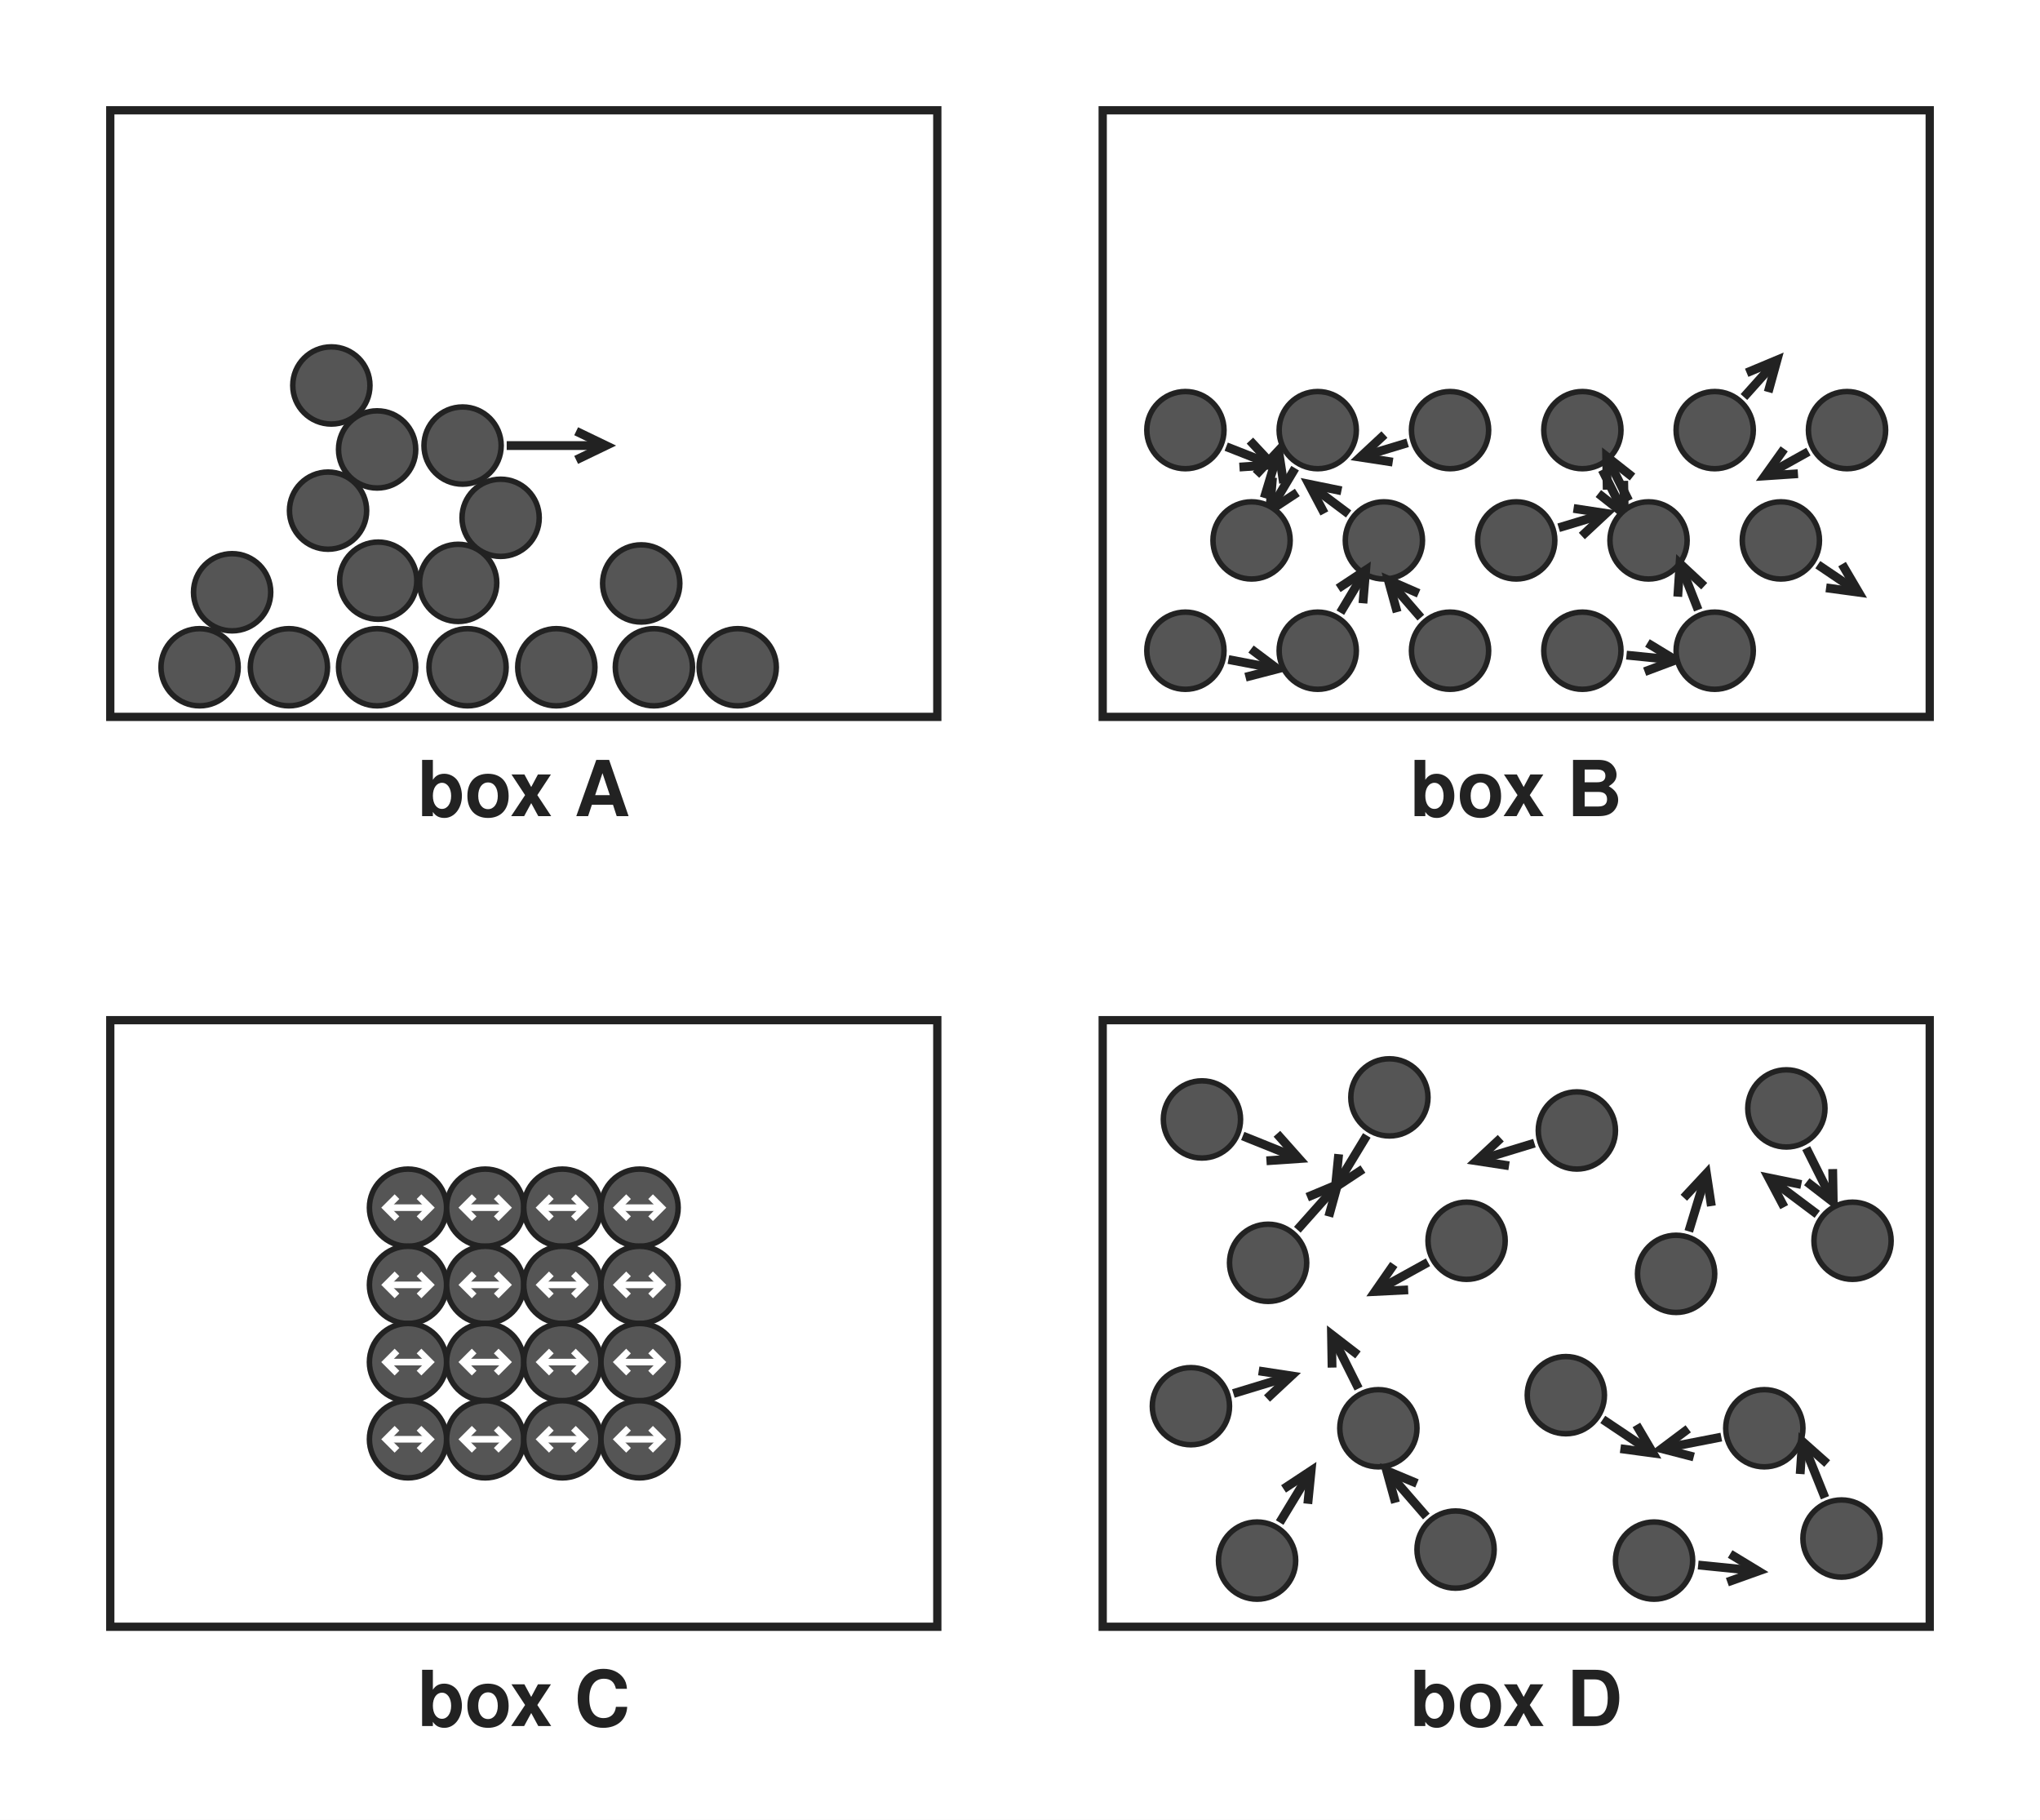
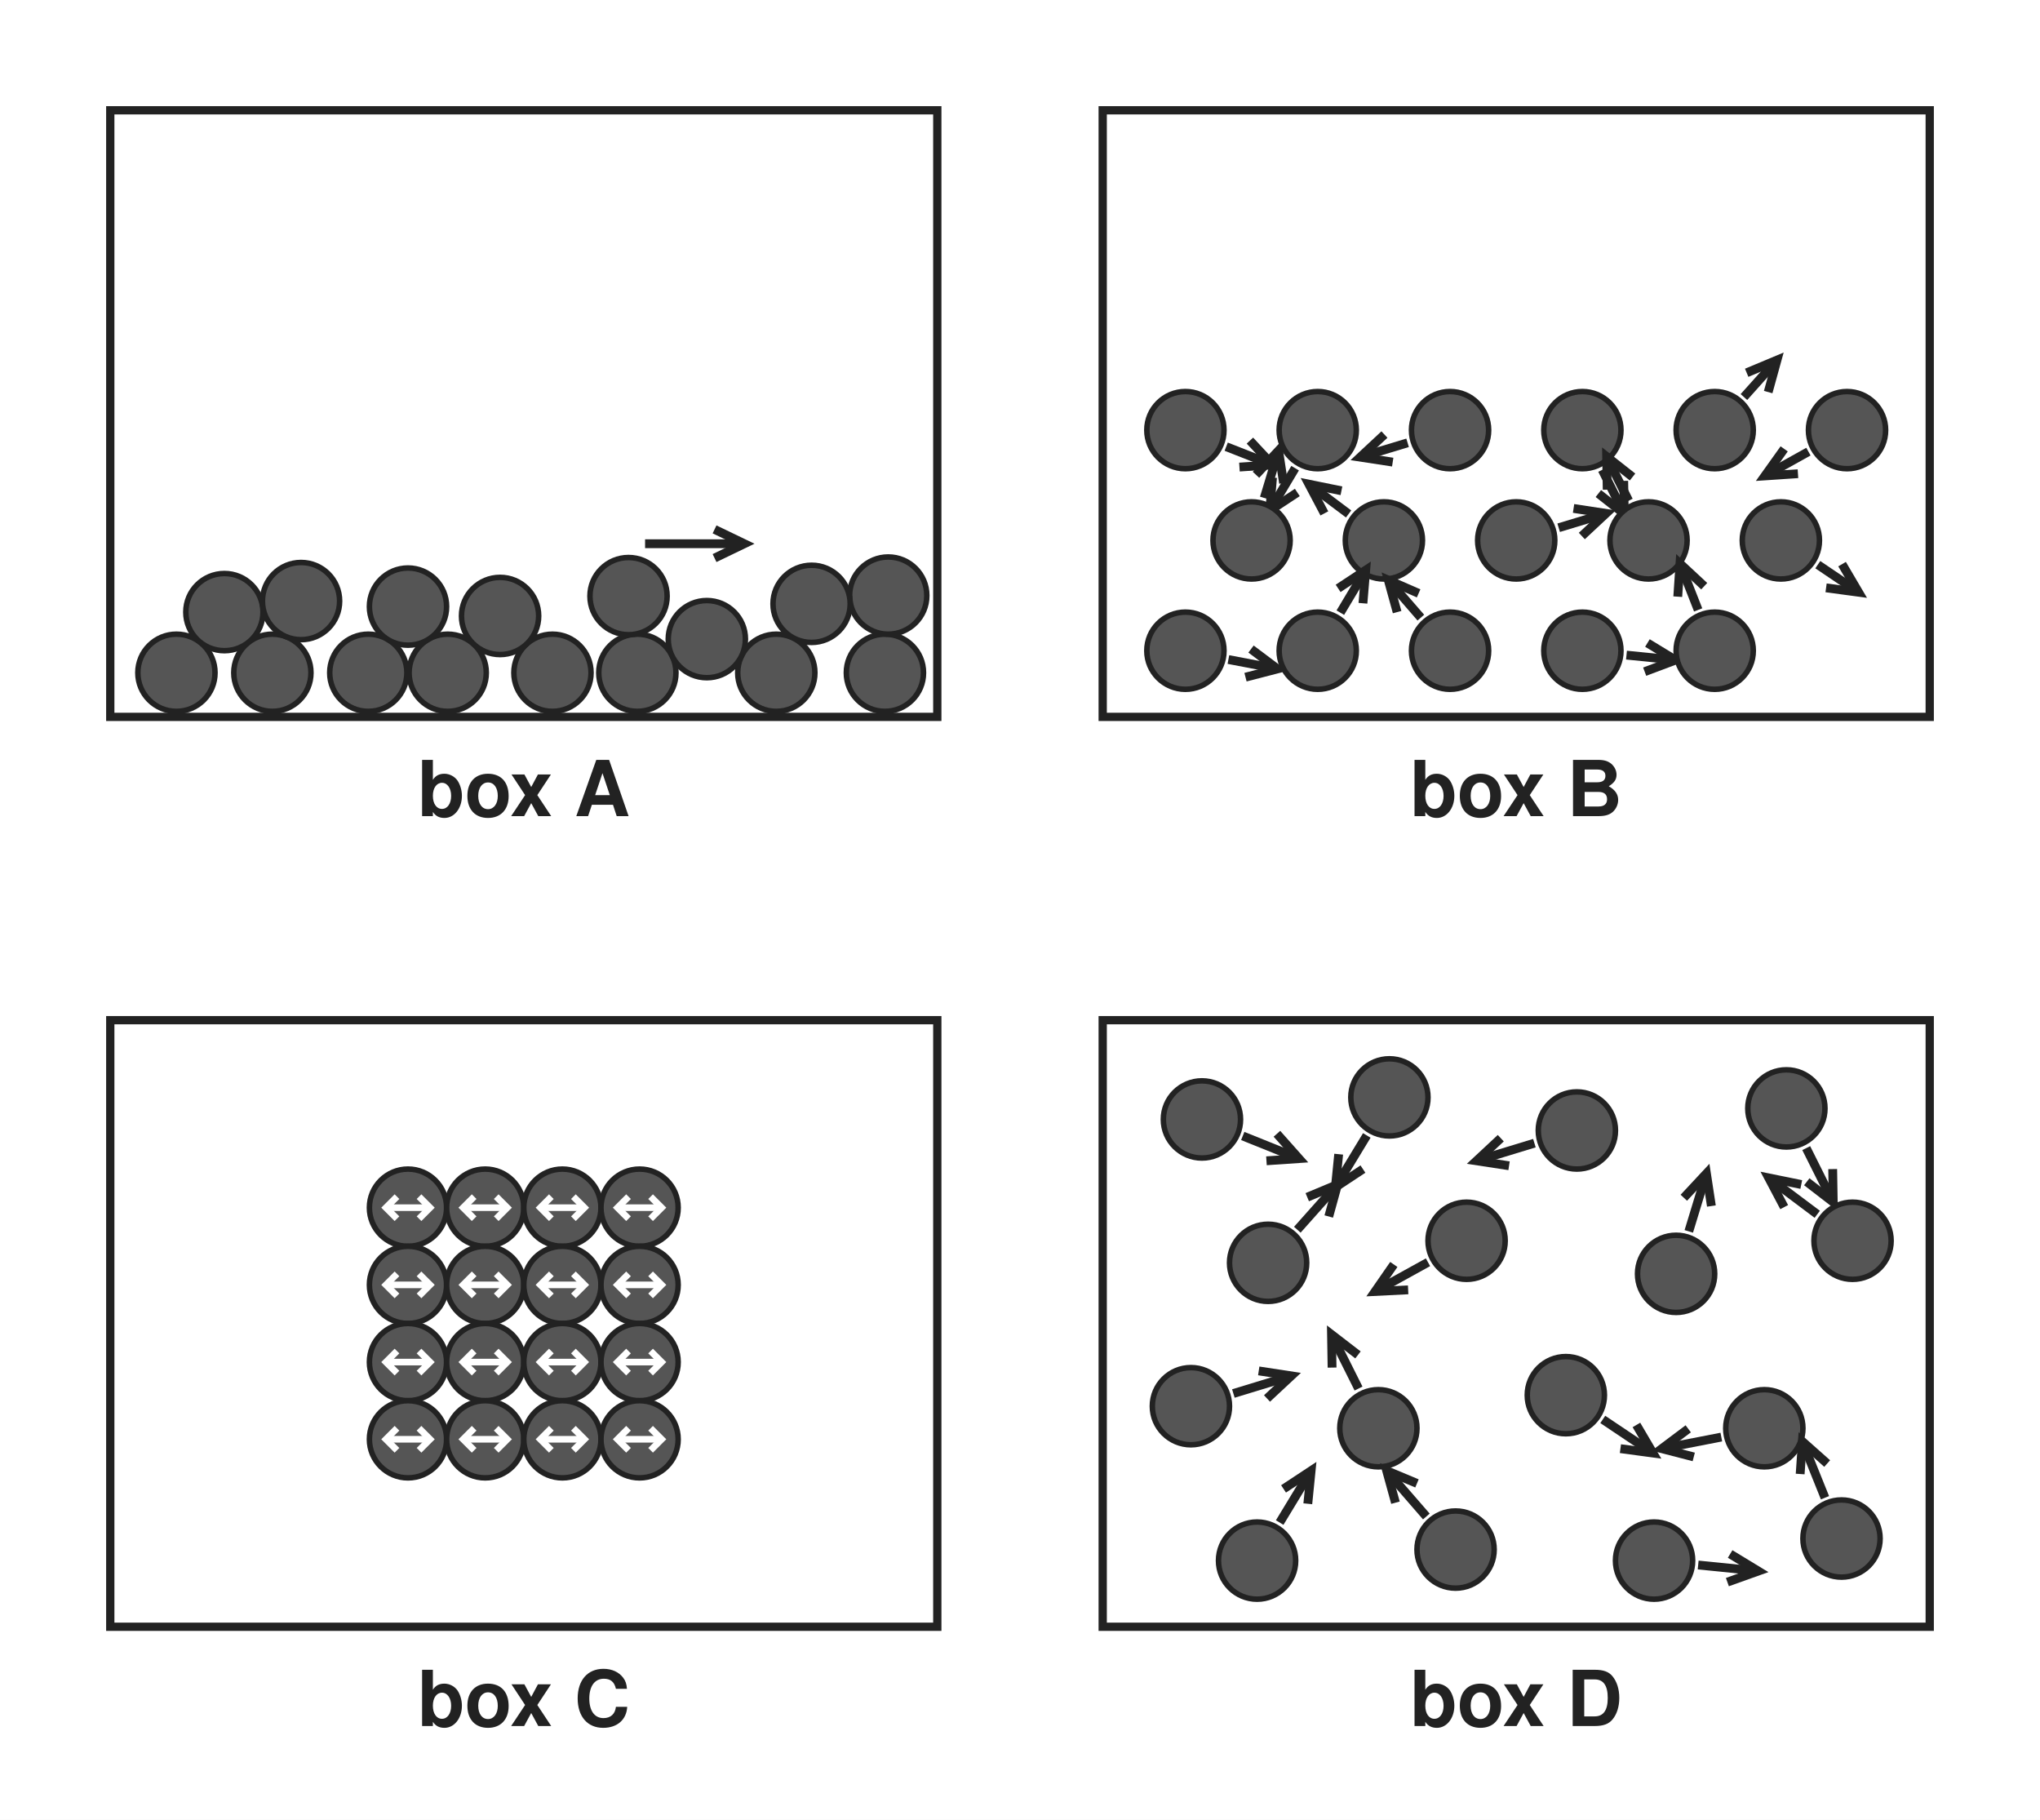
<svg xmlns="http://www.w3.org/2000/svg" viewBox="0 0 370 330" width="100%" role="img" aria-label="Four boxes of particles drawn as circles, lettered box A, box B, box C and box D" font-family="Helvetica,Arial,sans-serif" font-size="13" fill="#222">
  <rect width="370" height="330" fill="#ffffff" />
  <rect x="20" y="20" width="150" height="110" fill="#ffffff" stroke="#222" stroke-width="1.5" />
  <text x="95.0" y="148" text-anchor="middle" font-size="14" font-weight="bold" fill="#222">box A</text>
-   <circle cx="36.2" cy="121.0" r="7" fill="#555" stroke="#222" stroke-width="1" />
-   <circle cx="52.4" cy="121.0" r="7" fill="#555" stroke="#222" stroke-width="1" />
-   <circle cx="68.4" cy="121.0" r="7" fill="#555" stroke="#222" stroke-width="1" />
-   <circle cx="84.8" cy="121.0" r="7" fill="#555" stroke="#222" stroke-width="1" />
-   <circle cx="100.9" cy="121.0" r="7" fill="#555" stroke="#222" stroke-width="1" />
-   <circle cx="118.6" cy="121.0" r="7" fill="#555" stroke="#222" stroke-width="1" />
-   <circle cx="133.8" cy="121.0" r="7" fill="#555" stroke="#222" stroke-width="1" />
-   <circle cx="68.6" cy="105.3" r="7" fill="#555" stroke="#222" stroke-width="1" />
-   <circle cx="83.1" cy="105.7" r="7" fill="#555" stroke="#222" stroke-width="1" />
-   <circle cx="42.1" cy="107.4" r="7" fill="#555" stroke="#222" stroke-width="1" />
-   <circle cx="116.3" cy="105.8" r="7" fill="#555" stroke="#222" stroke-width="1" />
-   <circle cx="59.5" cy="92.6" r="7" fill="#555" stroke="#222" stroke-width="1" />
-   <circle cx="90.8" cy="93.9" r="7" fill="#555" stroke="#222" stroke-width="1" />
-   <circle cx="68.4" cy="81.5" r="7" fill="#555" stroke="#222" stroke-width="1" />
-   <circle cx="60.1" cy="69.9" r="7" fill="#555" stroke="#222" stroke-width="1" />
-   <circle cx="83.9" cy="80.8" r="7" fill="#555" stroke="#222" stroke-width="1" />
-   <line x1="91.9" y1="80.8" x2="109.9" y2="80.8" stroke="#222" stroke-width="1.6" />
-   <polyline points="104.5,83.4 109.9,80.8 104.5,78.2" fill="none" stroke="#222" stroke-width="1.6" />
+   <circle cx="100.2" cy="122.0" r="7" fill="#555" stroke="#222" stroke-width="1" />
+   <circle cx="66.8" cy="122.0" r="7" fill="#555" stroke="#222" stroke-width="1" />
+   <circle cx="32.0" cy="122.0" r="7" fill="#555" stroke="#222" stroke-width="1" />
+   <circle cx="115.6" cy="122.0" r="7" fill="#555" stroke="#222" stroke-width="1" />
+   <circle cx="81.2" cy="122.0" r="7" fill="#555" stroke="#222" stroke-width="1" />
+   <circle cx="114.0" cy="108.1" r="7" fill="#555" stroke="#222" stroke-width="1" />
+   <circle cx="160.5" cy="122.0" r="7" fill="#555" stroke="#222" stroke-width="1" />
+   <circle cx="90.7" cy="111.7" r="7" fill="#555" stroke="#222" stroke-width="1" />
+   <circle cx="161.1" cy="108.0" r="7" fill="#555" stroke="#222" stroke-width="1" />
+   <circle cx="74.0" cy="110.0" r="7" fill="#555" stroke="#222" stroke-width="1" />
+   <circle cx="49.4" cy="122.0" r="7" fill="#555" stroke="#222" stroke-width="1" />
+   <circle cx="140.8" cy="122.0" r="7" fill="#555" stroke="#222" stroke-width="1" />
+   <circle cx="40.7" cy="111.0" r="7" fill="#555" stroke="#222" stroke-width="1" />
+   <circle cx="54.6" cy="109.0" r="7" fill="#555" stroke="#222" stroke-width="1" />
+   <circle cx="147.2" cy="109.5" r="7" fill="#555" stroke="#222" stroke-width="1" />
+   <circle cx="128.2" cy="115.9" r="7" fill="#555" stroke="#222" stroke-width="1" />
+   <line x1="117.0" y1="98.6" x2="135.0" y2="98.6" stroke="#222" stroke-width="1.6" />
+   <polyline points="129.6,101.2 135.0,98.6 129.6,96.0" fill="none" stroke="#222" stroke-width="1.6" />
  <rect x="200" y="20" width="150" height="110" fill="#ffffff" stroke="#222" stroke-width="1.5" />
  <circle cx="215.0" cy="78.0" r="7" fill="#555" stroke="#222" stroke-width="1" />
  <line x1="222.4" y1="81.0" x2="230.8" y2="84.3" stroke="#222" stroke-width="1.6" />
  <polyline points="224.8,84.7 230.8,84.3 226.7,79.9" fill="none" stroke="#222" stroke-width="1.6" />
  <circle cx="239.0" cy="78.0" r="7" fill="#555" stroke="#222" stroke-width="1" />
  <line x1="234.9" y1="84.9" x2="230.3" y2="92.6" stroke="#222" stroke-width="1.6" />
  <polyline points="230.8,86.6 230.3,92.6 235.3,89.3" fill="none" stroke="#222" stroke-width="1.6" />
  <circle cx="263.0" cy="78.0" r="7" fill="#555" stroke="#222" stroke-width="1" />
  <line x1="255.3" y1="80.3" x2="246.7" y2="82.9" stroke="#222" stroke-width="1.6" />
  <polyline points="251.1,78.8 246.7,82.9 252.6,83.8" fill="none" stroke="#222" stroke-width="1.6" />
  <circle cx="287.0" cy="78.0" r="7" fill="#555" stroke="#222" stroke-width="1" />
  <line x1="290.6" y1="85.2" x2="294.6" y2="93.2" stroke="#222" stroke-width="1.6" />
  <polyline points="289.9,89.5 294.6,93.2 294.5,87.2" fill="none" stroke="#222" stroke-width="1.6" />
  <circle cx="311.0" cy="78.0" r="7" fill="#555" stroke="#222" stroke-width="1" />
  <line x1="316.3" y1="72.0" x2="322.3" y2="65.3" stroke="#222" stroke-width="1.6" />
  <polyline points="320.7,71.1 322.3,65.3 316.8,67.6" fill="none" stroke="#222" stroke-width="1.6" />
  <circle cx="335.0" cy="78.0" r="7" fill="#555" stroke="#222" stroke-width="1" />
  <line x1="328.0" y1="81.9" x2="320.1" y2="86.3" stroke="#222" stroke-width="1.6" />
  <polyline points="323.6,81.4 320.1,86.3 326.1,85.9" fill="none" stroke="#222" stroke-width="1.6" />
  <circle cx="227.0" cy="98.0" r="7" fill="#555" stroke="#222" stroke-width="1" />
  <line x1="229.3" y1="90.3" x2="231.9" y2="81.7" stroke="#222" stroke-width="1.6" />
  <polyline points="232.8,87.6 231.9,81.7 227.8,86.1" fill="none" stroke="#222" stroke-width="1.6" />
  <circle cx="251.0" cy="98.0" r="7" fill="#555" stroke="#222" stroke-width="1" />
  <line x1="244.6" y1="93.2" x2="237.4" y2="87.8" stroke="#222" stroke-width="1.6" />
  <polyline points="243.3,89.0 237.4,87.8 240.2,93.1" fill="none" stroke="#222" stroke-width="1.6" />
  <circle cx="275.0" cy="98.0" r="7" fill="#555" stroke="#222" stroke-width="1" />
  <line x1="282.7" y1="95.7" x2="291.3" y2="93.1" stroke="#222" stroke-width="1.6" />
  <polyline points="286.9,97.2 291.3,93.1 285.4,92.2" fill="none" stroke="#222" stroke-width="1.6" />
  <circle cx="299.0" cy="98.0" r="7" fill="#555" stroke="#222" stroke-width="1" />
  <line x1="295.4" y1="90.8" x2="291.4" y2="82.8" stroke="#222" stroke-width="1.6" />
  <polyline points="296.1,86.5 291.4,82.8 291.5,88.8" fill="none" stroke="#222" stroke-width="1.6" />
  <circle cx="323.0" cy="98.0" r="7" fill="#555" stroke="#222" stroke-width="1" />
  <line x1="329.7" y1="102.4" x2="337.1" y2="107.4" stroke="#222" stroke-width="1.6" />
  <polyline points="331.2,106.6 337.1,107.4 334.1,102.3" fill="none" stroke="#222" stroke-width="1.6" />
  <circle cx="215.0" cy="118.0" r="7" fill="#555" stroke="#222" stroke-width="1" />
  <line x1="222.8" y1="119.6" x2="231.7" y2="121.3" stroke="#222" stroke-width="1.6" />
  <polyline points="225.9,122.8 231.7,121.3 226.9,117.7" fill="none" stroke="#222" stroke-width="1.6" />
  <circle cx="239.0" cy="118.0" r="7" fill="#555" stroke="#222" stroke-width="1" />
  <line x1="243.1" y1="111.1" x2="247.7" y2="103.4" stroke="#222" stroke-width="1.6" />
  <polyline points="247.2,109.4 247.7,103.4 242.7,106.7" fill="none" stroke="#222" stroke-width="1.6" />
  <circle cx="263.0" cy="118.0" r="7" fill="#555" stroke="#222" stroke-width="1" />
  <line x1="257.7" y1="112.0" x2="251.8" y2="105.2" stroke="#222" stroke-width="1.6" />
  <polyline points="257.3,107.6 251.8,105.2 253.4,111.0" fill="none" stroke="#222" stroke-width="1.6" />
  <circle cx="287.0" cy="118.0" r="7" fill="#555" stroke="#222" stroke-width="1" />
  <line x1="295.0" y1="118.8" x2="303.9" y2="119.7" stroke="#222" stroke-width="1.6" />
  <polyline points="298.3,121.8 303.9,119.7 298.8,116.6" fill="none" stroke="#222" stroke-width="1.6" />
  <circle cx="311.0" cy="118.0" r="7" fill="#555" stroke="#222" stroke-width="1" />
  <line x1="308.0" y1="110.6" x2="304.7" y2="102.2" stroke="#222" stroke-width="1.6" />
  <polyline points="309.1,106.3 304.7,102.2 304.3,108.2" fill="none" stroke="#222" stroke-width="1.6" />
  <text x="275" y="148" text-anchor="middle" font-size="14" font-weight="bold" fill="#222">box B</text>
  <rect x="20" y="185" width="150" height="110" fill="#ffffff" stroke="#222" stroke-width="1.5" />
  <text x="95.0" y="313" text-anchor="middle" font-size="14" font-weight="bold" fill="#222">box C</text>
  <circle cx="74.0" cy="219.0" r="7" fill="#555" stroke="#222" stroke-width="1" />
  <line x1="70.0" y1="219.0" x2="78.0" y2="219.0" stroke="#ffffff" stroke-width="1.2" />
  <polyline points="72.0,217.0 70.0,219.0 72.0,221.0" fill="none" stroke="#ffffff" stroke-width="1.2" />
  <polyline points="76.0,217.0 78.0,219.0 76.0,221.0" fill="none" stroke="#ffffff" stroke-width="1.2" />
  <circle cx="74.0" cy="233.0" r="7" fill="#555" stroke="#222" stroke-width="1" />
  <line x1="70.0" y1="233.0" x2="78.0" y2="233.0" stroke="#ffffff" stroke-width="1.2" />
  <polyline points="72.0,231.0 70.0,233.0 72.0,235.0" fill="none" stroke="#ffffff" stroke-width="1.2" />
  <polyline points="76.0,231.0 78.0,233.0 76.0,235.0" fill="none" stroke="#ffffff" stroke-width="1.2" />
  <circle cx="74.0" cy="247.0" r="7" fill="#555" stroke="#222" stroke-width="1" />
  <line x1="70.0" y1="247.0" x2="78.0" y2="247.0" stroke="#ffffff" stroke-width="1.2" />
  <polyline points="72.0,245.0 70.0,247.0 72.0,249.0" fill="none" stroke="#ffffff" stroke-width="1.2" />
  <polyline points="76.0,245.0 78.0,247.0 76.0,249.0" fill="none" stroke="#ffffff" stroke-width="1.2" />
  <circle cx="74.0" cy="261.0" r="7" fill="#555" stroke="#222" stroke-width="1" />
  <line x1="70.0" y1="261.0" x2="78.0" y2="261.0" stroke="#ffffff" stroke-width="1.2" />
  <polyline points="72.0,259.0 70.0,261.0 72.0,263.0" fill="none" stroke="#ffffff" stroke-width="1.2" />
  <polyline points="76.0,259.0 78.0,261.0 76.0,263.0" fill="none" stroke="#ffffff" stroke-width="1.2" />
  <circle cx="88.0" cy="219.0" r="7" fill="#555" stroke="#222" stroke-width="1" />
  <line x1="84.0" y1="219.0" x2="92.0" y2="219.0" stroke="#ffffff" stroke-width="1.2" />
  <polyline points="86.0,217.0 84.0,219.0 86.0,221.0" fill="none" stroke="#ffffff" stroke-width="1.2" />
  <polyline points="90.0,217.0 92.0,219.0 90.0,221.0" fill="none" stroke="#ffffff" stroke-width="1.2" />
  <circle cx="88.0" cy="233.0" r="7" fill="#555" stroke="#222" stroke-width="1" />
  <line x1="84.0" y1="233.0" x2="92.0" y2="233.0" stroke="#ffffff" stroke-width="1.2" />
  <polyline points="86.0,231.0 84.0,233.0 86.0,235.0" fill="none" stroke="#ffffff" stroke-width="1.2" />
  <polyline points="90.0,231.0 92.0,233.0 90.0,235.0" fill="none" stroke="#ffffff" stroke-width="1.2" />
  <circle cx="88.0" cy="247.0" r="7" fill="#555" stroke="#222" stroke-width="1" />
  <line x1="84.0" y1="247.0" x2="92.0" y2="247.0" stroke="#ffffff" stroke-width="1.2" />
  <polyline points="86.0,245.0 84.0,247.0 86.0,249.0" fill="none" stroke="#ffffff" stroke-width="1.2" />
  <polyline points="90.0,245.0 92.0,247.0 90.0,249.0" fill="none" stroke="#ffffff" stroke-width="1.2" />
  <circle cx="88.0" cy="261.0" r="7" fill="#555" stroke="#222" stroke-width="1" />
  <line x1="84.0" y1="261.0" x2="92.0" y2="261.0" stroke="#ffffff" stroke-width="1.2" />
  <polyline points="86.0,259.0 84.0,261.0 86.0,263.0" fill="none" stroke="#ffffff" stroke-width="1.2" />
  <polyline points="90.0,259.0 92.0,261.0 90.0,263.0" fill="none" stroke="#ffffff" stroke-width="1.2" />
  <circle cx="102.0" cy="219.0" r="7" fill="#555" stroke="#222" stroke-width="1" />
  <line x1="98.0" y1="219.0" x2="106.0" y2="219.0" stroke="#ffffff" stroke-width="1.2" />
  <polyline points="100.0,217.0 98.0,219.0 100.0,221.0" fill="none" stroke="#ffffff" stroke-width="1.2" />
  <polyline points="104.0,217.0 106.0,219.0 104.0,221.0" fill="none" stroke="#ffffff" stroke-width="1.2" />
  <circle cx="102.0" cy="233.0" r="7" fill="#555" stroke="#222" stroke-width="1" />
  <line x1="98.0" y1="233.0" x2="106.0" y2="233.0" stroke="#ffffff" stroke-width="1.2" />
  <polyline points="100.0,231.0 98.0,233.0 100.0,235.0" fill="none" stroke="#ffffff" stroke-width="1.2" />
  <polyline points="104.0,231.0 106.0,233.0 104.0,235.0" fill="none" stroke="#ffffff" stroke-width="1.2" />
  <circle cx="102.0" cy="247.0" r="7" fill="#555" stroke="#222" stroke-width="1" />
  <line x1="98.0" y1="247.0" x2="106.0" y2="247.0" stroke="#ffffff" stroke-width="1.2" />
  <polyline points="100.0,245.0 98.0,247.0 100.0,249.0" fill="none" stroke="#ffffff" stroke-width="1.2" />
  <polyline points="104.0,245.0 106.0,247.0 104.0,249.0" fill="none" stroke="#ffffff" stroke-width="1.2" />
  <circle cx="102.0" cy="261.0" r="7" fill="#555" stroke="#222" stroke-width="1" />
  <line x1="98.0" y1="261.0" x2="106.0" y2="261.0" stroke="#ffffff" stroke-width="1.2" />
  <polyline points="100.0,259.0 98.0,261.0 100.0,263.0" fill="none" stroke="#ffffff" stroke-width="1.2" />
  <polyline points="104.0,259.0 106.0,261.0 104.0,263.0" fill="none" stroke="#ffffff" stroke-width="1.2" />
  <circle cx="116.0" cy="219.0" r="7" fill="#555" stroke="#222" stroke-width="1" />
  <line x1="112.0" y1="219.0" x2="120.0" y2="219.0" stroke="#ffffff" stroke-width="1.2" />
  <polyline points="114.0,217.0 112.0,219.0 114.0,221.0" fill="none" stroke="#ffffff" stroke-width="1.2" />
  <polyline points="118.0,217.0 120.0,219.0 118.0,221.0" fill="none" stroke="#ffffff" stroke-width="1.2" />
  <circle cx="116.0" cy="233.0" r="7" fill="#555" stroke="#222" stroke-width="1" />
  <line x1="112.0" y1="233.0" x2="120.0" y2="233.0" stroke="#ffffff" stroke-width="1.2" />
  <polyline points="114.0,231.0 112.0,233.0 114.0,235.0" fill="none" stroke="#ffffff" stroke-width="1.2" />
  <polyline points="118.0,231.0 120.0,233.0 118.0,235.0" fill="none" stroke="#ffffff" stroke-width="1.2" />
  <circle cx="116.0" cy="247.0" r="7" fill="#555" stroke="#222" stroke-width="1" />
  <line x1="112.0" y1="247.0" x2="120.0" y2="247.0" stroke="#ffffff" stroke-width="1.2" />
  <polyline points="114.0,245.0 112.0,247.0 114.0,249.0" fill="none" stroke="#ffffff" stroke-width="1.2" />
  <polyline points="118.0,245.0 120.0,247.0 118.0,249.0" fill="none" stroke="#ffffff" stroke-width="1.2" />
  <circle cx="116.0" cy="261.0" r="7" fill="#555" stroke="#222" stroke-width="1" />
  <line x1="112.0" y1="261.0" x2="120.0" y2="261.0" stroke="#ffffff" stroke-width="1.2" />
  <polyline points="114.0,259.0 112.0,261.0 114.0,263.0" fill="none" stroke="#ffffff" stroke-width="1.2" />
  <polyline points="118.0,259.0 120.0,261.0 118.0,263.0" fill="none" stroke="#ffffff" stroke-width="1.2" />
  <rect x="200" y="185" width="150" height="110" fill="#ffffff" stroke="#222" stroke-width="1.5" />
  <text x="275.0" y="313" text-anchor="middle" font-size="14" font-weight="bold" fill="#222">box D</text>
  <circle cx="218.0" cy="203.0" r="7" fill="#555" stroke="#222" stroke-width="1" />
  <line x1="225.4" y1="206.0" x2="235.6" y2="210.1" stroke="#222" stroke-width="1.6" />
  <polyline points="229.7,210.5 235.6,210.1 231.6,205.6" fill="none" stroke="#222" stroke-width="1.6" />
  <circle cx="252.0" cy="199.0" r="7" fill="#555" stroke="#222" stroke-width="1" />
  <line x1="247.9" y1="205.9" x2="242.2" y2="215.3" stroke="#222" stroke-width="1.6" />
  <polyline points="242.8,209.3 242.2,215.3 247.2,212.0" fill="none" stroke="#222" stroke-width="1.6" />
  <circle cx="286.0" cy="205.0" r="7" fill="#555" stroke="#222" stroke-width="1" />
  <line x1="278.3" y1="207.3" x2="267.8" y2="210.5" stroke="#222" stroke-width="1.6" />
  <polyline points="272.2,206.4 267.8,210.5 273.7,211.4" fill="none" stroke="#222" stroke-width="1.6" />
  <circle cx="324.0" cy="201.0" r="7" fill="#555" stroke="#222" stroke-width="1" />
  <line x1="327.6" y1="208.2" x2="332.5" y2="218.0" stroke="#222" stroke-width="1.6" />
  <polyline points="327.7,214.3 332.5,218.0 332.4,212.0" fill="none" stroke="#222" stroke-width="1.6" />
  <circle cx="230.0" cy="229.0" r="7" fill="#555" stroke="#222" stroke-width="1" />
  <line x1="235.3" y1="223.0" x2="242.6" y2="214.8" stroke="#222" stroke-width="1.6" />
  <polyline points="241.0,220.6 242.6,214.8 237.1,217.1" fill="none" stroke="#222" stroke-width="1.6" />
  <circle cx="266.0" cy="225.0" r="7" fill="#555" stroke="#222" stroke-width="1" />
  <line x1="259.0" y1="228.9" x2="249.4" y2="234.2" stroke="#222" stroke-width="1.6" />
  <polyline points="252.8,229.3 249.4,234.2 255.4,233.9" fill="none" stroke="#222" stroke-width="1.6" />
  <circle cx="304.0" cy="231.0" r="7" fill="#555" stroke="#222" stroke-width="1" />
  <line x1="306.3" y1="223.3" x2="309.5" y2="212.8" stroke="#222" stroke-width="1.6" />
  <polyline points="310.4,218.7 309.5,212.8 305.4,217.2" fill="none" stroke="#222" stroke-width="1.6" />
  <circle cx="336.0" cy="225.0" r="7" fill="#555" stroke="#222" stroke-width="1" />
  <line x1="329.6" y1="220.2" x2="320.8" y2="213.6" stroke="#222" stroke-width="1.6" />
  <polyline points="326.7,214.8 320.8,213.6 323.6,218.9" fill="none" stroke="#222" stroke-width="1.6" />
  <circle cx="216.0" cy="255.0" r="7" fill="#555" stroke="#222" stroke-width="1" />
  <line x1="223.7" y1="252.7" x2="234.2" y2="249.5" stroke="#222" stroke-width="1.6" />
  <polyline points="229.8,253.6 234.2,249.5 228.3,248.6" fill="none" stroke="#222" stroke-width="1.6" />
  <circle cx="250.0" cy="259.0" r="7" fill="#555" stroke="#222" stroke-width="1" />
  <line x1="246.4" y1="251.8" x2="241.5" y2="242.0" stroke="#222" stroke-width="1.6" />
  <polyline points="246.3,245.7 241.5,242.0 241.6,248.0" fill="none" stroke="#222" stroke-width="1.6" />
  <circle cx="284.0" cy="253.0" r="7" fill="#555" stroke="#222" stroke-width="1" />
  <line x1="290.7" y1="257.4" x2="299.8" y2="263.5" stroke="#222" stroke-width="1.6" />
  <polyline points="293.9,262.7 299.8,263.5 296.8,258.4" fill="none" stroke="#222" stroke-width="1.6" />
  <circle cx="320.0" cy="259.0" r="7" fill="#555" stroke="#222" stroke-width="1" />
  <line x1="312.2" y1="260.6" x2="301.4" y2="262.7" stroke="#222" stroke-width="1.6" />
  <polyline points="306.2,259.1 301.4,262.7 307.2,264.2" fill="none" stroke="#222" stroke-width="1.6" />
  <circle cx="228.0" cy="283.0" r="7" fill="#555" stroke="#222" stroke-width="1" />
  <line x1="232.1" y1="276.1" x2="237.8" y2="266.7" stroke="#222" stroke-width="1.6" />
  <polyline points="237.2,272.7 237.8,266.7 232.8,270.0" fill="none" stroke="#222" stroke-width="1.6" />
  <circle cx="264.0" cy="281.0" r="7" fill="#555" stroke="#222" stroke-width="1" />
  <line x1="258.7" y1="275.0" x2="251.5" y2="266.7" stroke="#222" stroke-width="1.6" />
  <polyline points="257.0,269.0 251.5,266.7 253.1,272.5" fill="none" stroke="#222" stroke-width="1.6" />
  <circle cx="300.0" cy="283.0" r="7" fill="#555" stroke="#222" stroke-width="1" />
  <line x1="308.0" y1="283.8" x2="318.9" y2="284.9" stroke="#222" stroke-width="1.6" />
  <polyline points="313.3,286.9 318.9,284.9 313.8,281.8" fill="none" stroke="#222" stroke-width="1.6" />
  <circle cx="334.0" cy="279.0" r="7" fill="#555" stroke="#222" stroke-width="1" />
  <line x1="331.0" y1="271.6" x2="326.9" y2="261.4" stroke="#222" stroke-width="1.6" />
  <polyline points="331.4,265.4 326.9,261.4 326.5,267.3" fill="none" stroke="#222" stroke-width="1.6" />
</svg>
